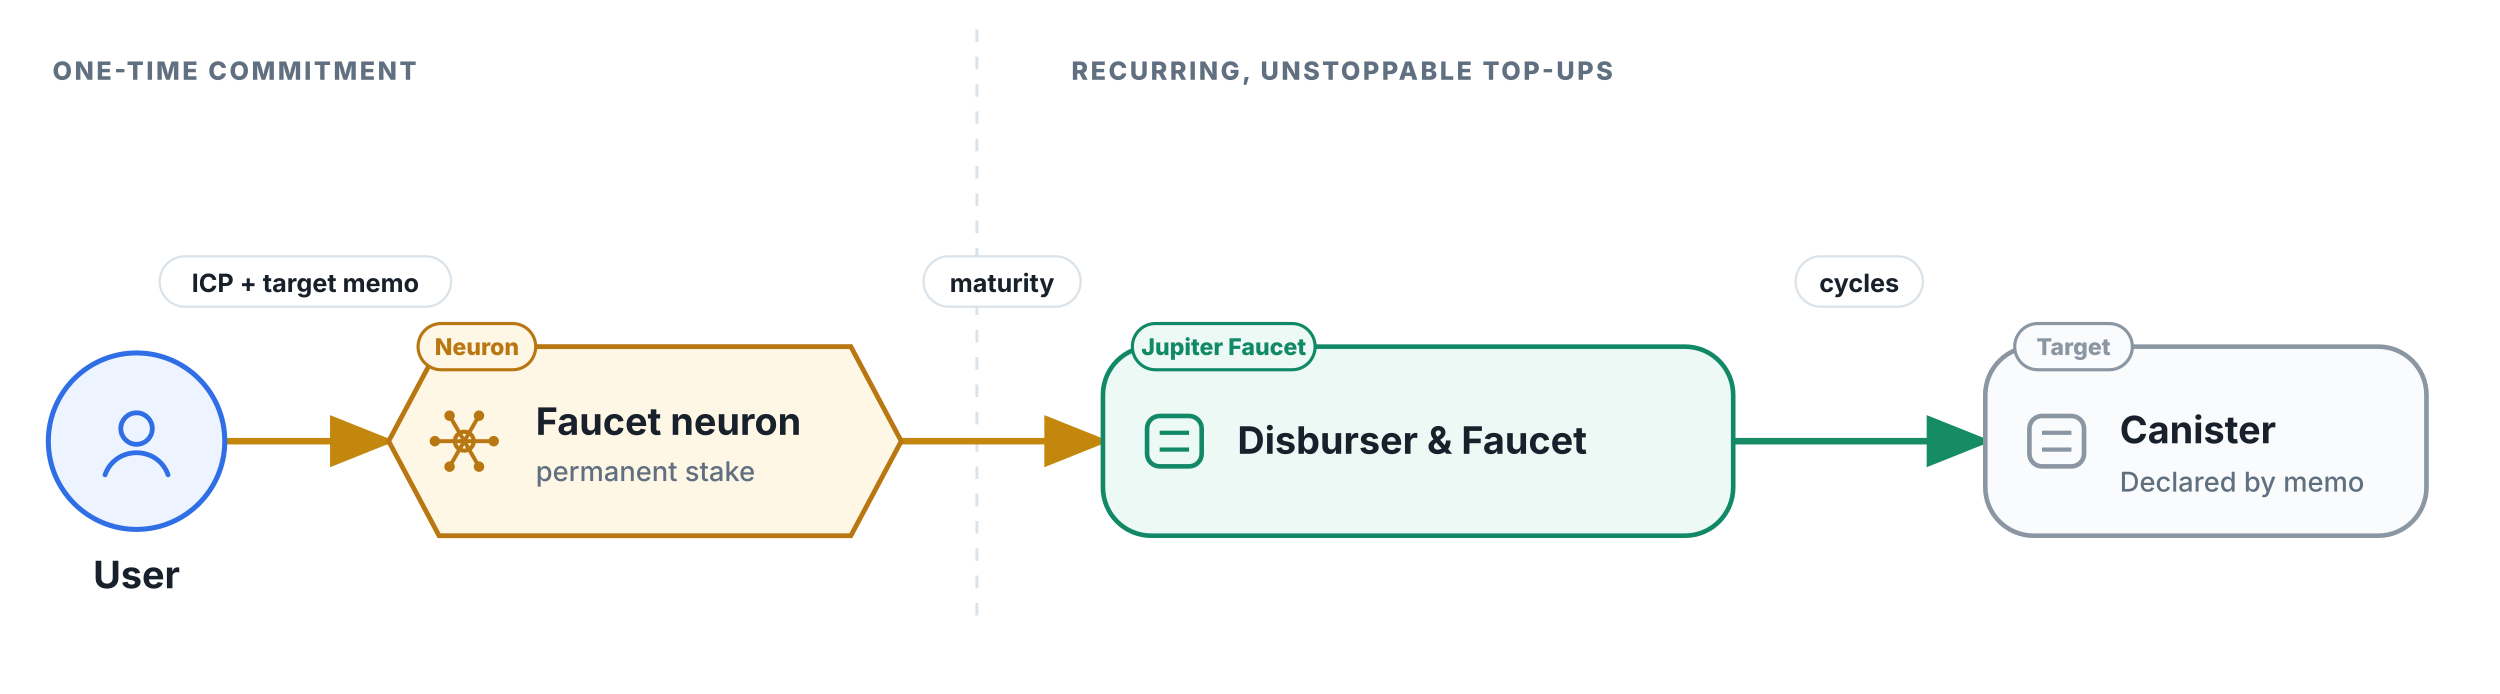
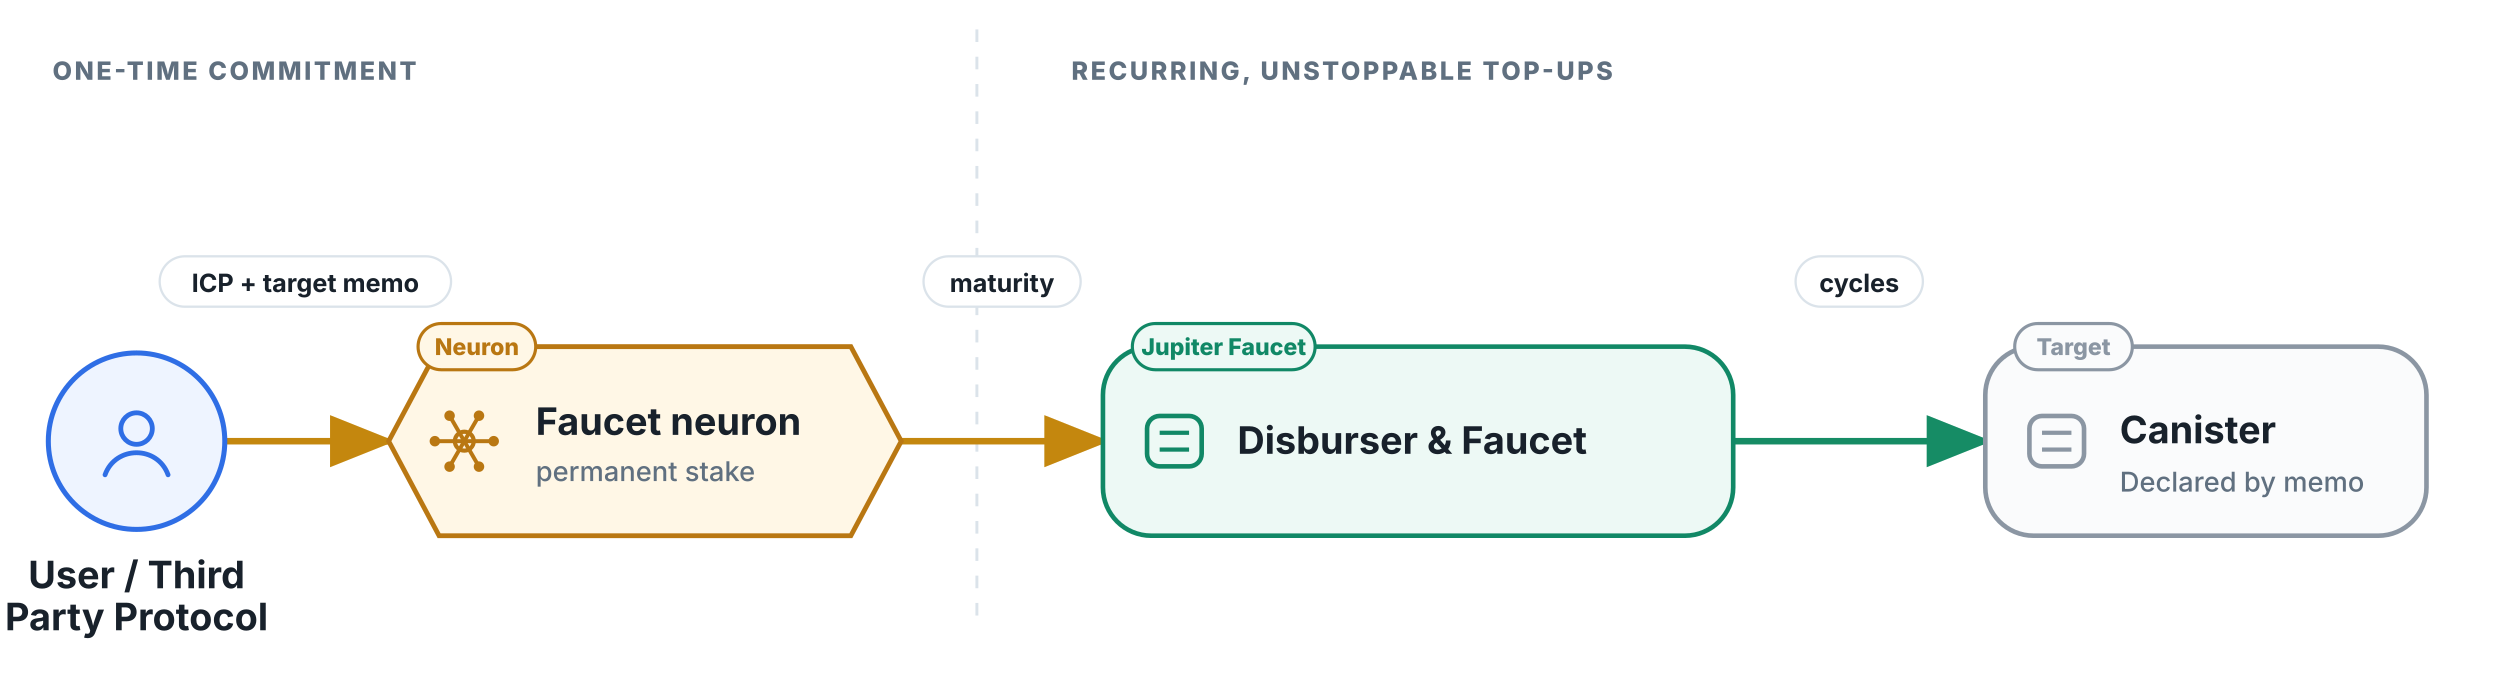
<svg xmlns="http://www.w3.org/2000/svg" baseProfile="full" class="jf-diagram" width="1190" height="330" viewBox="35 10 1190 330" role="img" version="1.1">
  <defs>
    <style type="text/css">
      .jf-diagram { font-family:Inter, ui-sans-serif, system-ui, -apple-system, BlinkMacSystemFont, "Segoe UI", sans-serif; }
      .bg{fill:#ffffff;}
      .node-title{fill:#18212b;font-size:18px;font-weight:700}
      .node-sub{fill:#607080;font-size:13px;font-weight:520}
      .badge{font-size:11px;font-weight:760}
      .section{fill:#607080;font-size:12px;font-weight:760;letter-spacing:1.2px}
      .edge-label{fill:#18212b;font-size:12px;font-weight:650}
      .note{fill:#607080;font-size:13px;font-weight:560}
      .canister.jupiter rect.body{fill:#edf9f5;stroke:#118866;}
      .canister.target rect.body{fill:#fafbfc;stroke:#8b96a3;}
      .edge{fill:none;stroke-width:3.1;stroke-linecap:round;stroke-linejoin:round}
      .edge.icp{stroke:#c4870e;}
      .edge.cycles{stroke:#168c65;}
    </style>
    <marker id="a-icp" markerHeight="10" markerUnits="strokeWidth" markerWidth="10" orient="auto" refX="9" refY="4">
      <path d="M0,0 L10,4 L0,8 z" fill="#c4870e" />
    </marker>
    <marker id="a-cycles" markerHeight="10" markerUnits="strokeWidth" markerWidth="10" orient="auto" refX="9" refY="4">
      <path d="M0,0 L10,4 L0,8 z" fill="#168c65" />
    </marker>
  </defs>
  <rect class="bg" x="0" y="0" width="1260" height="370" />
  <text class="section" x="60" y="48">ONE-TIME COMMITMENT</text>
  <text class="section" x="545" y="48">RECURRING, UNSTOPPABLE TOP-UPS</text>
  <line stroke="#dbe3ea" stroke-dasharray="6 7" stroke-width="1.4" x1="500" x2="500" y1="24" y2="305" />
  <path class="edge icp" d="M 142,220 L 220,220" marker-end="url(#a-icp)" />
  <rect fill="#ffffff" height="24" rx="12" ry="12" stroke="#dbe3ea" stroke-width="1.1" width="138.7" x="111" y="132" />
  <text class="edge-label" text-anchor="middle" x="180.35" y="149">ICP + target memo</text>
  <path class="edge icp" d="M 464,220 L 560,220" marker-end="url(#a-icp)" />
  <rect fill="#ffffff" height="24" rx="12" ry="12" stroke="#dbe3ea" stroke-width="1.1" width="74.8" x="474.6" y="132" />
  <text class="edge-label" text-anchor="middle" x="512" y="149">maturity</text>
  <path class="edge cycles" d="M 860,220 L 980,220" marker-end="url(#a-cycles)" />
  <rect fill="#ffffff" height="24" rx="12" ry="12" stroke="#dbe3ea" stroke-width="1.1" width="60.6" x="889.7" y="132" />
  <text class="edge-label" text-anchor="middle" x="920" y="149">cycles</text>
  <g class="entity user">
    <circle cx="100" cy="220" fill="#eef4ff" r="42" stroke="#2f6ee5" stroke-width="2.4" />
    <circle cx="100" cy="214" fill="none" r="7.5" stroke="#2f6ee5" stroke-width="2.3" />
    <path d="M85,236 C90,222 110,222 115,236" fill="none" stroke="#2f6ee5" stroke-linecap="round" stroke-width="2.3" />
-     <text class="node-title" text-anchor="middle" x="100" y="290">User</text>
+     <text class="node-title" text-anchor="middle" x="100" y="290">User / Third</text>
+     <text class="node-title" text-anchor="middle" x="100" y="310">Party Protocol</text>
  </g>
  <g class="entity neuron">
    <polygon fill="#fff7e6" points="244,175 440,175 464,220 440,265 244,265 220,220" stroke="#b97712" stroke-width="2.3" />
    <rect fill="#fff7e6" height="22" rx="11" ry="11" stroke="#b97712" stroke-width="1.5" width="56" x="234" y="164" />
    <text class="badge" fill="#b97712" text-anchor="middle" x="262" y="179">Neuron</text>
    <circle cx="256" cy="220" fill="none" r="4.5" stroke="#b97712" stroke-width="2" />
    <line stroke="#b97712" stroke-width="1.9" x1="256" x2="270" y1="220" y2="220" />
    <circle cx="270" cy="220" fill="#b97712" r="2.5" />
    <line stroke="#b97712" stroke-width="1.9" x1="256" x2="263" y1="220" y2="232.124" />
    <circle cx="263" cy="232.124" fill="#b97712" r="2.5" />
    <line stroke="#b97712" stroke-width="1.9" x1="256" x2="249" y1="220" y2="232.124" />
    <circle cx="249" cy="232.124" fill="#b97712" r="2.5" />
    <line stroke="#b97712" stroke-width="1.9" x1="256" x2="242" y1="220" y2="220" />
    <circle cx="242" cy="220" fill="#b97712" r="2.5" />
    <line stroke="#b97712" stroke-width="1.9" x1="256" x2="249" y1="220" y2="207.876" />
    <circle cx="249" cy="207.876" fill="#b97712" r="2.5" />
    <line stroke="#b97712" stroke-width="1.9" x1="256" x2="263" y1="220" y2="207.876" />
    <circle cx="263" cy="207.876" fill="#b97712" r="2.5" />
    <text class="node-title" x="290" y="217">Faucet neuron</text>
    <text class="node-sub" x="290" y="239">permanent stake</text>
  </g>
  <g class="entity canister jupiter">
    <rect class="body" height="90" rx="23" ry="23" stroke-width="2.2" width="300" x="560" y="175" />
    <rect fill="#edf9f5" height="22" rx="11" ry="11" stroke="#118866" stroke-width="1.5" width="87" x="574" y="164" />
    <text class="badge" fill="#118866" text-anchor="middle" x="617.5" y="179">Jupiter Faucet</text>
    <rect fill="none" height="24" rx="6" ry="6" stroke="#118866" stroke-width="2.2" width="26" x="581" y="208" />
    <line stroke="#118866" stroke-width="2" x1="587" x2="601" y1="216" y2="216" />
    <line stroke="#118866" stroke-width="2" x1="587" x2="601" y1="224" y2="224" />
    <text class="node-title" x="624" y="226">Disburser &amp; Faucet</text>
  </g>
  <g class="entity canister target">
    <rect class="body" height="90" rx="23" ry="23" stroke-width="2.2" width="210" x="980" y="175" />
    <rect fill="#fafbfc" height="22" rx="11" ry="11" stroke="#8b96a3" stroke-width="1.5" width="56" x="994" y="164" />
    <text class="badge" fill="#8b96a3" text-anchor="middle" x="1022" y="179">Target</text>
    <rect fill="none" height="24" rx="6" ry="6" stroke="#8b96a3" stroke-width="2.2" width="26" x="1001" y="208" />
    <line stroke="#8b96a3" stroke-width="2" x1="1007" x2="1021" y1="216" y2="216" />
    <line stroke="#8b96a3" stroke-width="2" x1="1007" x2="1021" y1="224" y2="224" />
    <text class="node-title" x="1044" y="221">Canister</text>
    <text class="node-sub" x="1044" y="244">Declared by memo</text>
  </g>
</svg>
